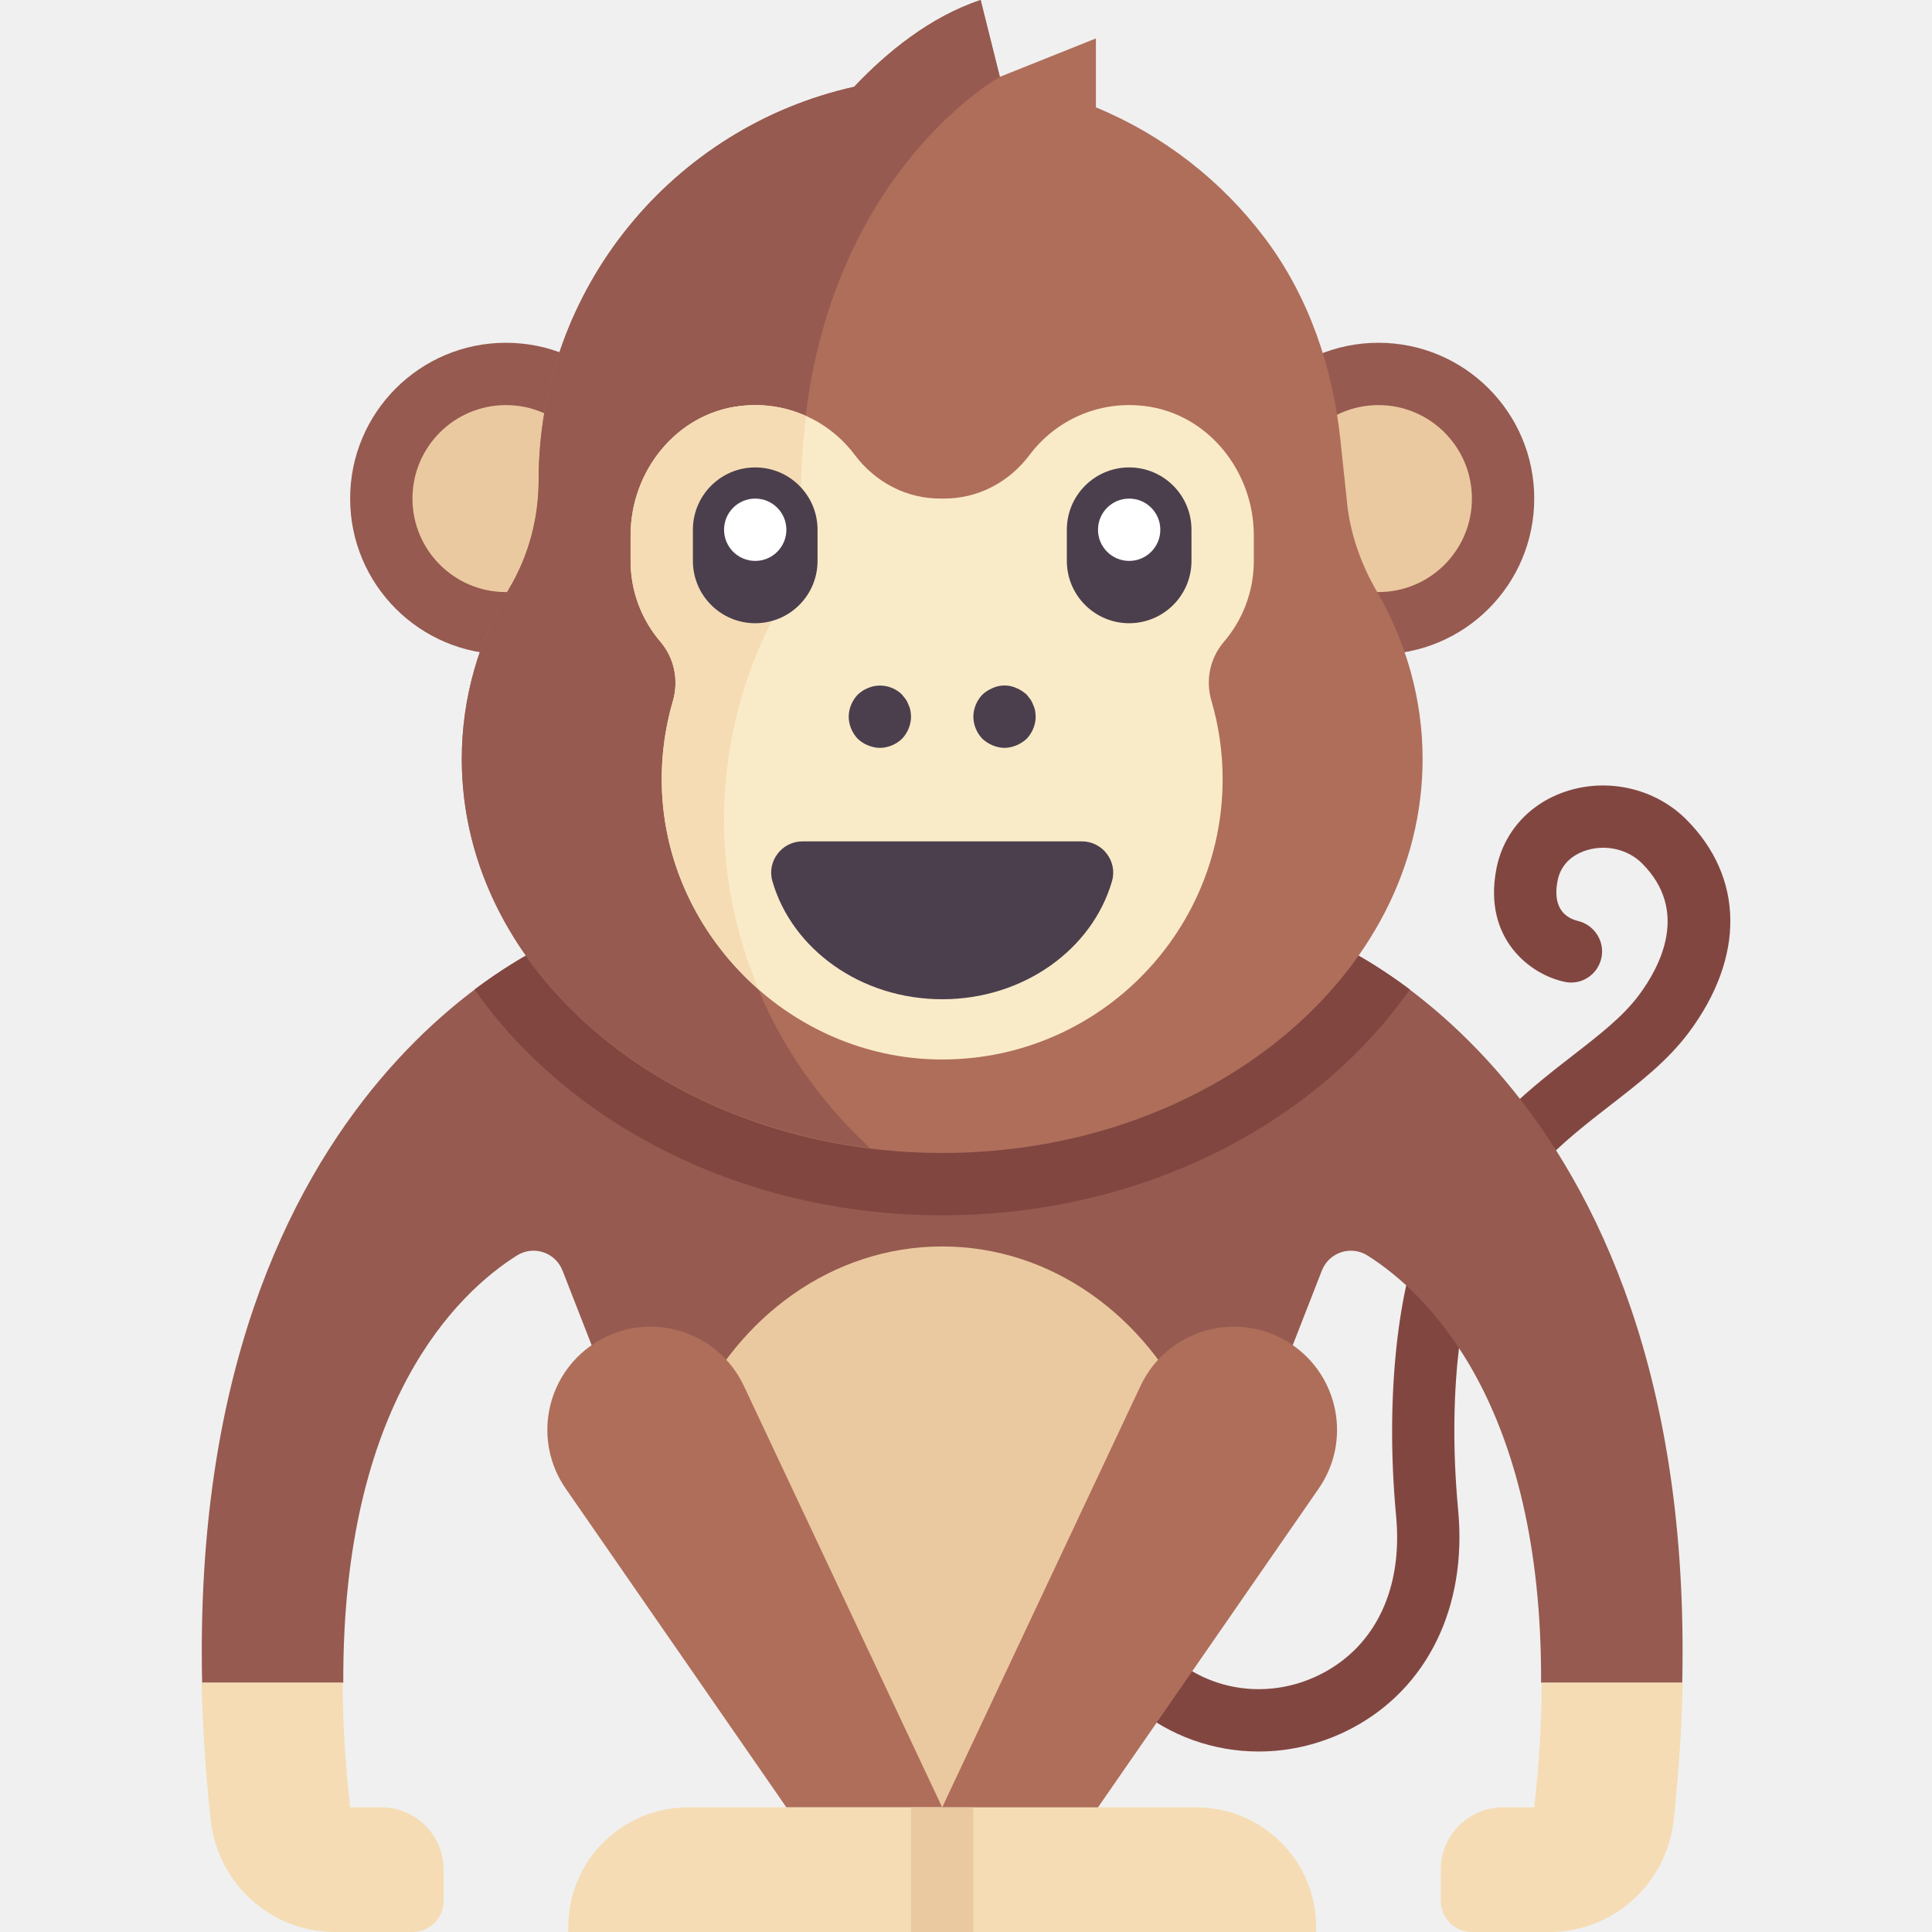
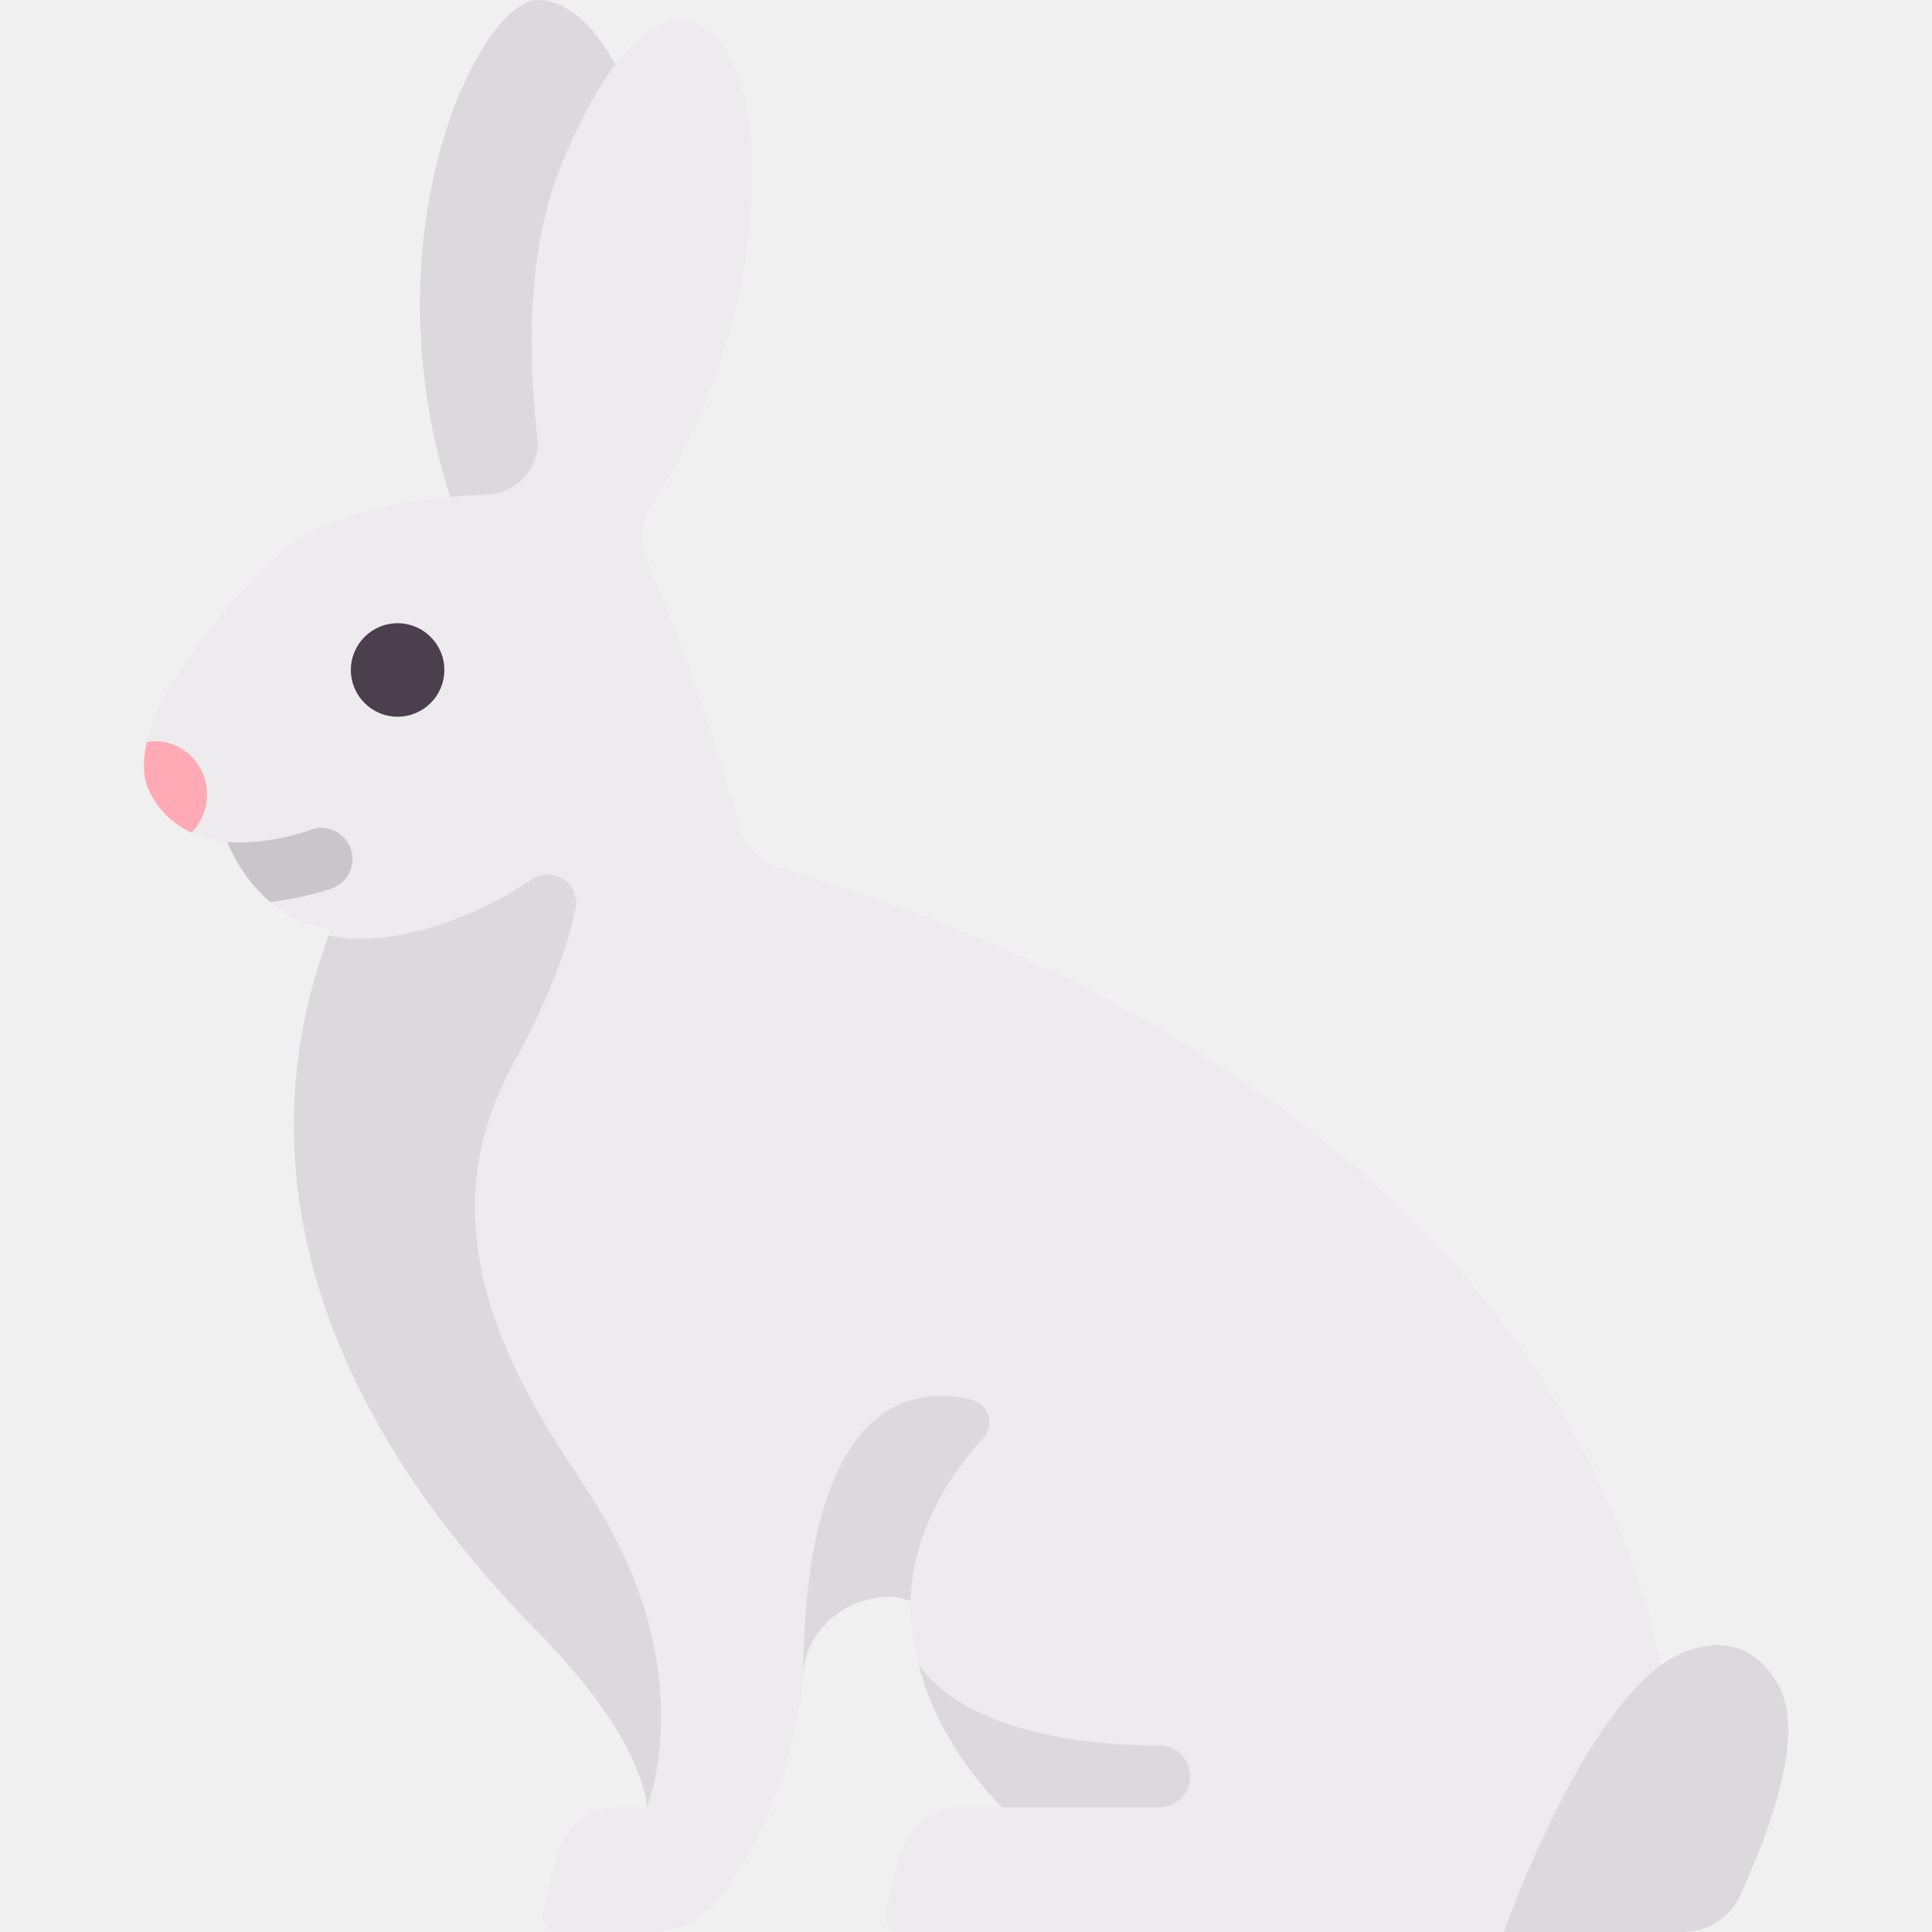
<svg xmlns="http://www.w3.org/2000/svg" version="1.1" id="Capa_1" x="0px" y="0px" viewBox="0 0 512 512" style="enable-background:new 0 0 512 512;" xml:space="preserve">
-   <path style="fill:#824641;" d="M333.566,464.169c-11.823,0-23.476-4.032-32.903-11.891c-3.504-2.919-3.976-8.125-1.056-11.629  c2.919-3.5,8.121-3.976,11.629-1.056c10.956,9.133,26.379,10.625,39.29,3.823c14.145-7.452,21.242-22.621,19.46-41.613  c-3.145-33.548,1.169-61.726,6.843-74.774c10.698-24.601,26.968-37.226,40.04-47.367c7.117-5.524,13.262-10.29,17.504-16  c5.677-7.633,13.327-22.315,0.79-34.855c-3.734-3.73-9.52-5.089-14.746-3.468c-2.44,0.758-6.681,2.831-7.665,8.173  c-1.371,7.286,2.214,9.762,5.46,10.56c4.371,1.073,7.157,5.472,6.161,9.859c-0.992,4.387-5.246,7.185-9.645,6.286  c-9.21-1.907-21.657-11.395-18.214-29.726c1.835-9.96,8.935-17.794,18.996-20.923c11.02-3.44,23.31-0.456,31.331,7.56  c15.339,15.339,15.633,36.415,0.79,56.387c-5.589,7.52-12.899,13.19-20.637,19.194c-12.786,9.919-26.008,20.177-35.02,40.907  c-3.355,7.714-8.831,31.577-5.544,66.645c2.399,25.605-8.145,47.198-28.21,57.766C350.4,462.145,341.941,464.169,333.566,464.169z" />
-   <path style="fill:#965A50;" d="M90.977,445.935c-0.317-74.244,30.393-103.386,46.008-113.212c4.403-2.771,10.205-0.843,12.096,4.003  l7.706,19.746l26.839,72.947h132.129l26.839-72.947l7.706-19.746c1.891-4.846,7.694-6.774,12.096-4.003  c15.615,9.826,46.325,38.968,46.008,113.212h37.408c3.594-162.007-97.025-198.194-97.025-198.194H150.594  c0,0-100.619,36.187-97.025,198.194H90.977z" />
-   <path style="fill:#EBC9A0;" d="M249.691,478.968l66.328-103.177c-12.238-26.947-37.308-45.468-66.328-45.468  s-54.09,18.522-66.328,45.468L249.691,478.968z" />
-   <path style="fill:#824641;" d="M150.594,247.742c0,0-10.626,3.833-24.829,14.476c25.017,35.739,71.132,59.846,123.926,59.846  s98.909-24.107,123.926-59.846c-14.203-10.643-24.83-14.476-24.83-14.476L150.594,247.742L150.594,247.742z" />
-   <circle style="fill:#965A50;" cx="134.08" cy="132.13" r="41.29" />
-   <circle style="fill:#EBC9A0;" cx="134.08" cy="132.13" r="24.774" />
-   <circle style="fill:#965A50;" cx="365.3" cy="132.13" r="41.29" />
-   <circle style="fill:#EBC9A0;" cx="365.3" cy="132.13" r="24.774" />
-   <path style="fill:#AF6E5A;" d="M364.754,156.505c-3.869-6.676-6.503-13.972-7.578-21.542l-1.975-18.551  c-2.035-19.113-8.357-37.777-19.892-53.153c-11.474-15.294-26.953-27.414-44.879-34.809V10.185L264.968,20.37L259.876,0  c-13.431,4.477-24.89,13.873-33.52,23.001c-47.823,10.657-83.603,53.268-83.607,104.302c-0.001,9.999-2.632,19.901-7.717,28.511  c-8.096,13.709-12.653,29.083-12.653,45.339c0,57.656,56.999,104.396,127.312,104.396s127.312-46.739,127.312-104.396  C377.003,185.169,372.597,170.039,364.754,156.505z" />
-   <path style="fill:#965A50;" d="M191.884,217.256c0-18.893,4.557-36.759,12.653-52.692c5.085-10.006,7.717-21.514,7.717-33.134  c0-81.882,52.714-111.06,52.714-111.06L259.876,0c-13.431,4.477-24.89,13.873-33.52,23.001  c-47.823,10.657-83.603,53.268-83.607,104.302c-0.001,9.999-2.632,19.901-7.717,28.511c-8.096,13.71-12.653,29.083-12.653,45.339  c0,52.309,46.968,95.506,108.178,103.091C206.737,282.197,191.884,251.4,191.884,217.256z" />
-   <path style="fill:#FAEBC8;" d="M332.271,148.645v-6.781c0-16.941-12.111-32.236-28.93-34.262  c-12.44-1.499-23.695,3.927-30.464,12.928c-5.488,7.298-13.722,11.643-22.853,11.599c-0.111-0.001-0.222-0.001-0.333-0.001  s-0.222,0-0.333,0.001c-9.132,0.044-17.366-4.301-22.854-11.599c-6.769-9.001-18.023-14.426-30.463-12.928  c-16.82,2.026-28.931,17.321-28.931,34.262v6.781c0,8.175,2.976,15.648,7.899,21.41c3.742,4.38,4.906,10.26,3.296,15.792  c-2.258,7.762-3.293,16.041-2.828,24.639c2.072,38.307,34.517,69.601,72.874,70.276c41.66,0.733,75.662-32.818,75.662-74.311  c0-7.199-1.046-14.146-2.971-20.721c-1.605-5.484-0.399-11.316,3.316-15.658C329.29,164.308,332.271,156.829,332.271,148.645z" />
-   <path style="fill:#F5DCB4;" d="M191.884,217.256c0-18.893,4.557-36.759,12.653-52.692c5.085-10.006,7.717-21.514,7.717-33.134  c0-7.549,0.574-14.504,1.387-21.175c-5.275-2.373-11.28-3.414-17.6-2.653c-16.82,2.026-28.931,17.321-28.931,34.262v6.781  c0,8.175,2.976,15.648,7.899,21.41c3.742,4.38,4.905,10.261,3.296,15.792c-2.258,7.762-3.293,16.04-2.828,24.639  c1.105,20.435,10.905,38.818,25.583,51.678C195.217,248.265,191.884,233.15,191.884,217.256z" />
+   <path style="fill:#DBD9DC;" d="M120.845,136.258C95.54,64.743,126.697,0,142.53,0c13.075,0,21.67,19.355,21.67,19.355  L143.813,134.71L120.845,136.258z" />
+   <path style="fill:#EDEBED;" d="M207.54,230.357c-5.56-1.547-9.896-5.834-11.483-11.382c-4.367-15.267-13.9-46.764-24.522-70.289  c-2.298-5.089-1.529-10.881,1.549-15.54c28.769-43.549,30.636-97.952,21.184-116.385c-11.237-21.913-29.544-12.116-45.513,26.971  c-8.948,21.903-8.958,49.178-6.386,72.24c0.881,7.897-5.245,14.706-13.183,15.063c-24.775,1.113-43.315,5.76-54.269,15.03  c-11.183,9.462-44.592,45.43-35.168,63.985c4.426,8.715,12.537,12.402,20.451,13.09c5.811,13.613,16.253,21.645,27.357,23.285  l-1.113,3.382c-30.968,86.71,29.916,156.044,56.693,183.312c28.297,28.817,28.297,45.849,28.297,45.849h-7.75  c-7.579,0-14.185,5.158-16.023,12.51l-3.856,15.424c-0.647,2.589,1.311,5.098,3.98,5.098h24.044c8.173,0,15.815-3.983,20.428-10.73  c7.757-11.344,18.378-31.151,20.575-56.866c1.075-12.573,11.929-22.025,24.522-21.221l4.049,1.041  c-0.363,15.481,5.56,35.466,24.074,54.743h-10.955c-7.579,0-14.185,5.158-16.023,12.51l-3.856,15.424  c-0.647,2.589,1.311,5.098,3.98,5.098h187.512l16.516-57.806C417.878,297.29,248.4,241.725,207.54,230.357z" />
+   <circle style="fill:#4B3F4E;" cx="105.37" cy="177.55" r="12.387" />
+   <path style="fill:#DBD9DC;" d="M156.2,395.871c-15.484-23.742-45.935-66.581-20.645-113.032  c10.655-19.571,15.257-33.091,16.976-42.235c1.223-6.511-6.158-11.281-11.626-7.54c-13.136,8.985-35.48,18.547-53.857,14.91  l-0.603,1.833c-30.968,86.71,29.916,156.044,56.693,183.312c28.297,28.817,28.297,45.849,28.297,45.849  S186.542,442.395,156.2,395.871z" />
+   <path style="fill:#C9C6CA;" d="M92.932,224.863c-1.556-4.294-6.298-6.516-10.565-4.976c-0.169,0.057-10.342,4.058-22.167,3.253  c0.377,0.046-0.377-0.033,0,0c2.856,6.689,6.837,12.013,11.458,15.91c9.076-1.095,15.7-3.408,16.29-3.622  C92.246,233.887,94.472,229.153,92.932,224.863z" />
+   <path style="fill:#FFAAB4;" d="M39.75,210.05c2.628,5.174,6.568,8.542,10.981,10.596c2.548-2.566,4.137-6.131,4.137-10.083  c0-7.81-6.172-14.141-13.787-14.141c-0.746,0-1.465,0.108-2.179,0.225C37.756,201.595,37.798,206.206,39.75,210.05z" />
  <g>
-     <path style="fill:#4B3F4E;" d="M233.175,198.194c-1.077,0-2.149-0.25-3.141-0.661c-1.073-0.415-1.899-0.992-2.722-1.734   c-1.488-1.569-2.395-3.718-2.395-5.863c0-2.149,0.907-4.294,2.395-5.863c0.823-0.746,1.649-1.323,2.722-1.738   c3.056-1.319,6.69-0.577,9.004,1.738c0.331,0.411,0.661,0.823,0.988,1.238c0.331,0.496,0.581,0.992,0.746,1.484   c0.246,0.496,0.411,0.992,0.496,1.488c0.081,0.577,0.165,1.157,0.165,1.653c0,2.145-0.911,4.294-2.395,5.863   C237.469,197.282,235.32,198.194,233.175,198.194z" />
-     <path style="fill:#4B3F4E;" d="M266.207,198.194c-1.077,0-2.149-0.25-3.141-0.661c-0.988-0.415-1.899-0.992-2.722-1.734   c-1.488-1.569-2.395-3.718-2.395-5.863c0-2.149,0.907-4.294,2.395-5.863c0.823-0.746,1.734-1.323,2.722-1.738   c1.984-0.907,4.294-0.907,6.278,0c0.992,0.415,1.899,0.992,2.726,1.738c0.331,0.411,0.661,0.823,0.988,1.238   c0.331,0.496,0.581,0.992,0.746,1.484c0.246,0.496,0.411,0.992,0.496,1.488c0.081,0.577,0.165,1.157,0.165,1.653   c0,2.145-0.911,4.294-2.395,5.863c-0.827,0.742-1.734,1.319-2.726,1.734C268.352,197.944,267.279,198.194,266.207,198.194z" />
-     <path style="fill:#4B3F4E;" d="M212.684,222.968c-5.486,0-9.515,5.275-7.994,10.546c5.194,18.003,23.373,31.295,45.001,31.295   s39.807-13.292,45.001-31.295c1.521-5.271-2.508-10.546-7.994-10.546L212.684,222.968L212.684,222.968z" />
-     <path style="fill:#4B3F4E;" d="M200.142,165.161L200.142,165.161c-9.122,0-16.516-7.395-16.516-16.516v-8.258   c0-9.122,7.395-16.516,16.516-16.516l0,0c9.122,0,16.516,7.395,16.516,16.516v8.258   C216.658,157.767,209.264,165.161,200.142,165.161z" />
+     <path style="fill:#DBD9DC;" d="M237.354,423.183l3.962,1.019c0.634-19.668,11.671-34.827,19.192-42.931   c3.27-3.523,1.501-9.311-3.181-10.399c-15.651-3.638-44.019-0.043-44.495,73.532C212.914,431.786,224.761,422.379,237.354,423.183z   " />
+     <path style="fill:#DBD9DC;" d="M313.014,464.943L313.014,464.943c-1.566-1.566-3.668-2.424-5.883-2.404   c-11.454,0.103-48.811-1.155-63.595-21.153c3.061,11.845,9.717,24.855,21.941,37.583h41.727   C314.524,478.968,318.189,470.118,313.014,464.943z" />
+     <path style="fill:#DBD9DC;" d="M471.821,447.656c-8.137-16.576-24.086-13.075-34.065-4.473C416.224,461.745,398.53,512,398.53,512   h47.57c6.404,0,12.236-3.656,14.939-9.461C467.72,488.19,478.454,461.169,471.821,447.656z" />
  </g>
-   <path style="fill:#AF6E5A;" d="M197.135,367.286c-7.114-15.117-26.004-20.375-39.905-11.107c-12.72,8.48-16.015,25.742-7.314,38.312  l58.484,84.477h41.29L197.135,367.286z" />
-   <path style="fill:#F5DCB4;" d="M317.052,478.968H182.33c-17.526,0-31.736,14.209-31.736,31.736V512h198.194v-1.296  C348.787,493.176,334.579,478.968,317.052,478.968z" />
-   <path style="fill:#AF6E5A;" d="M342.152,356.178c-13.901-9.268-32.791-4.01-39.905,11.107l-52.556,111.682h41.29l58.484-84.477  C358.168,381.921,354.872,364.658,342.152,356.178z" />
-   <circle style="fill:#FFFFFF;" cx="200.14" cy="140.39" r="8.258" />
-   <path style="fill:#4B3F4E;" d="M299.239,165.161L299.239,165.161c-9.122,0-16.516-7.395-16.516-16.516v-8.258  c0-9.122,7.395-16.516,16.516-16.516l0,0c9.122,0,16.516,7.395,16.516,16.516v8.258  C315.755,157.767,308.361,165.161,299.239,165.161z" />
-   <circle style="fill:#FFFFFF;" cx="299.24" cy="140.39" r="8.258" />
-   <path style="fill:#F5DCB4;" d="M55.829,482.258c1.821,16.855,15.95,29.741,32.903,29.741L109.304,512  c4.561,0,8.258-3.698,8.258-8.258v-8.258c0-9.122-7.394-16.516-16.516-16.516h-8.258c-1.339-11.92-1.94-22.875-1.991-33.032H53.443  C53.702,457.414,54.45,469.483,55.829,482.258z" />
-   <rect x="241.43" y="478.97" style="fill:#EBC9A0;" width="16.516" height="33.03" />
-   <path style="fill:#F5DCB4;" d="M443.552,482.258c-1.821,16.855-15.95,29.741-32.903,29.741L390.078,512  c-4.561,0-8.258-3.698-8.258-8.258v-8.258c0-9.122,7.394-16.516,16.516-16.516h8.258c1.339-11.92,1.94-22.875,1.991-33.032h37.353  C445.679,457.414,444.932,469.483,443.552,482.258z" />
  <g>
</g>
  <g>
</g>
  <g>
</g>
  <g>
</g>
  <g>
</g>
  <g>
</g>
  <g>
</g>
  <g>
</g>
  <g>
</g>
  <g>
</g>
  <g>
</g>
  <g>
</g>
  <g>
</g>
  <g>
</g>
  <g>
</g>
</svg>
